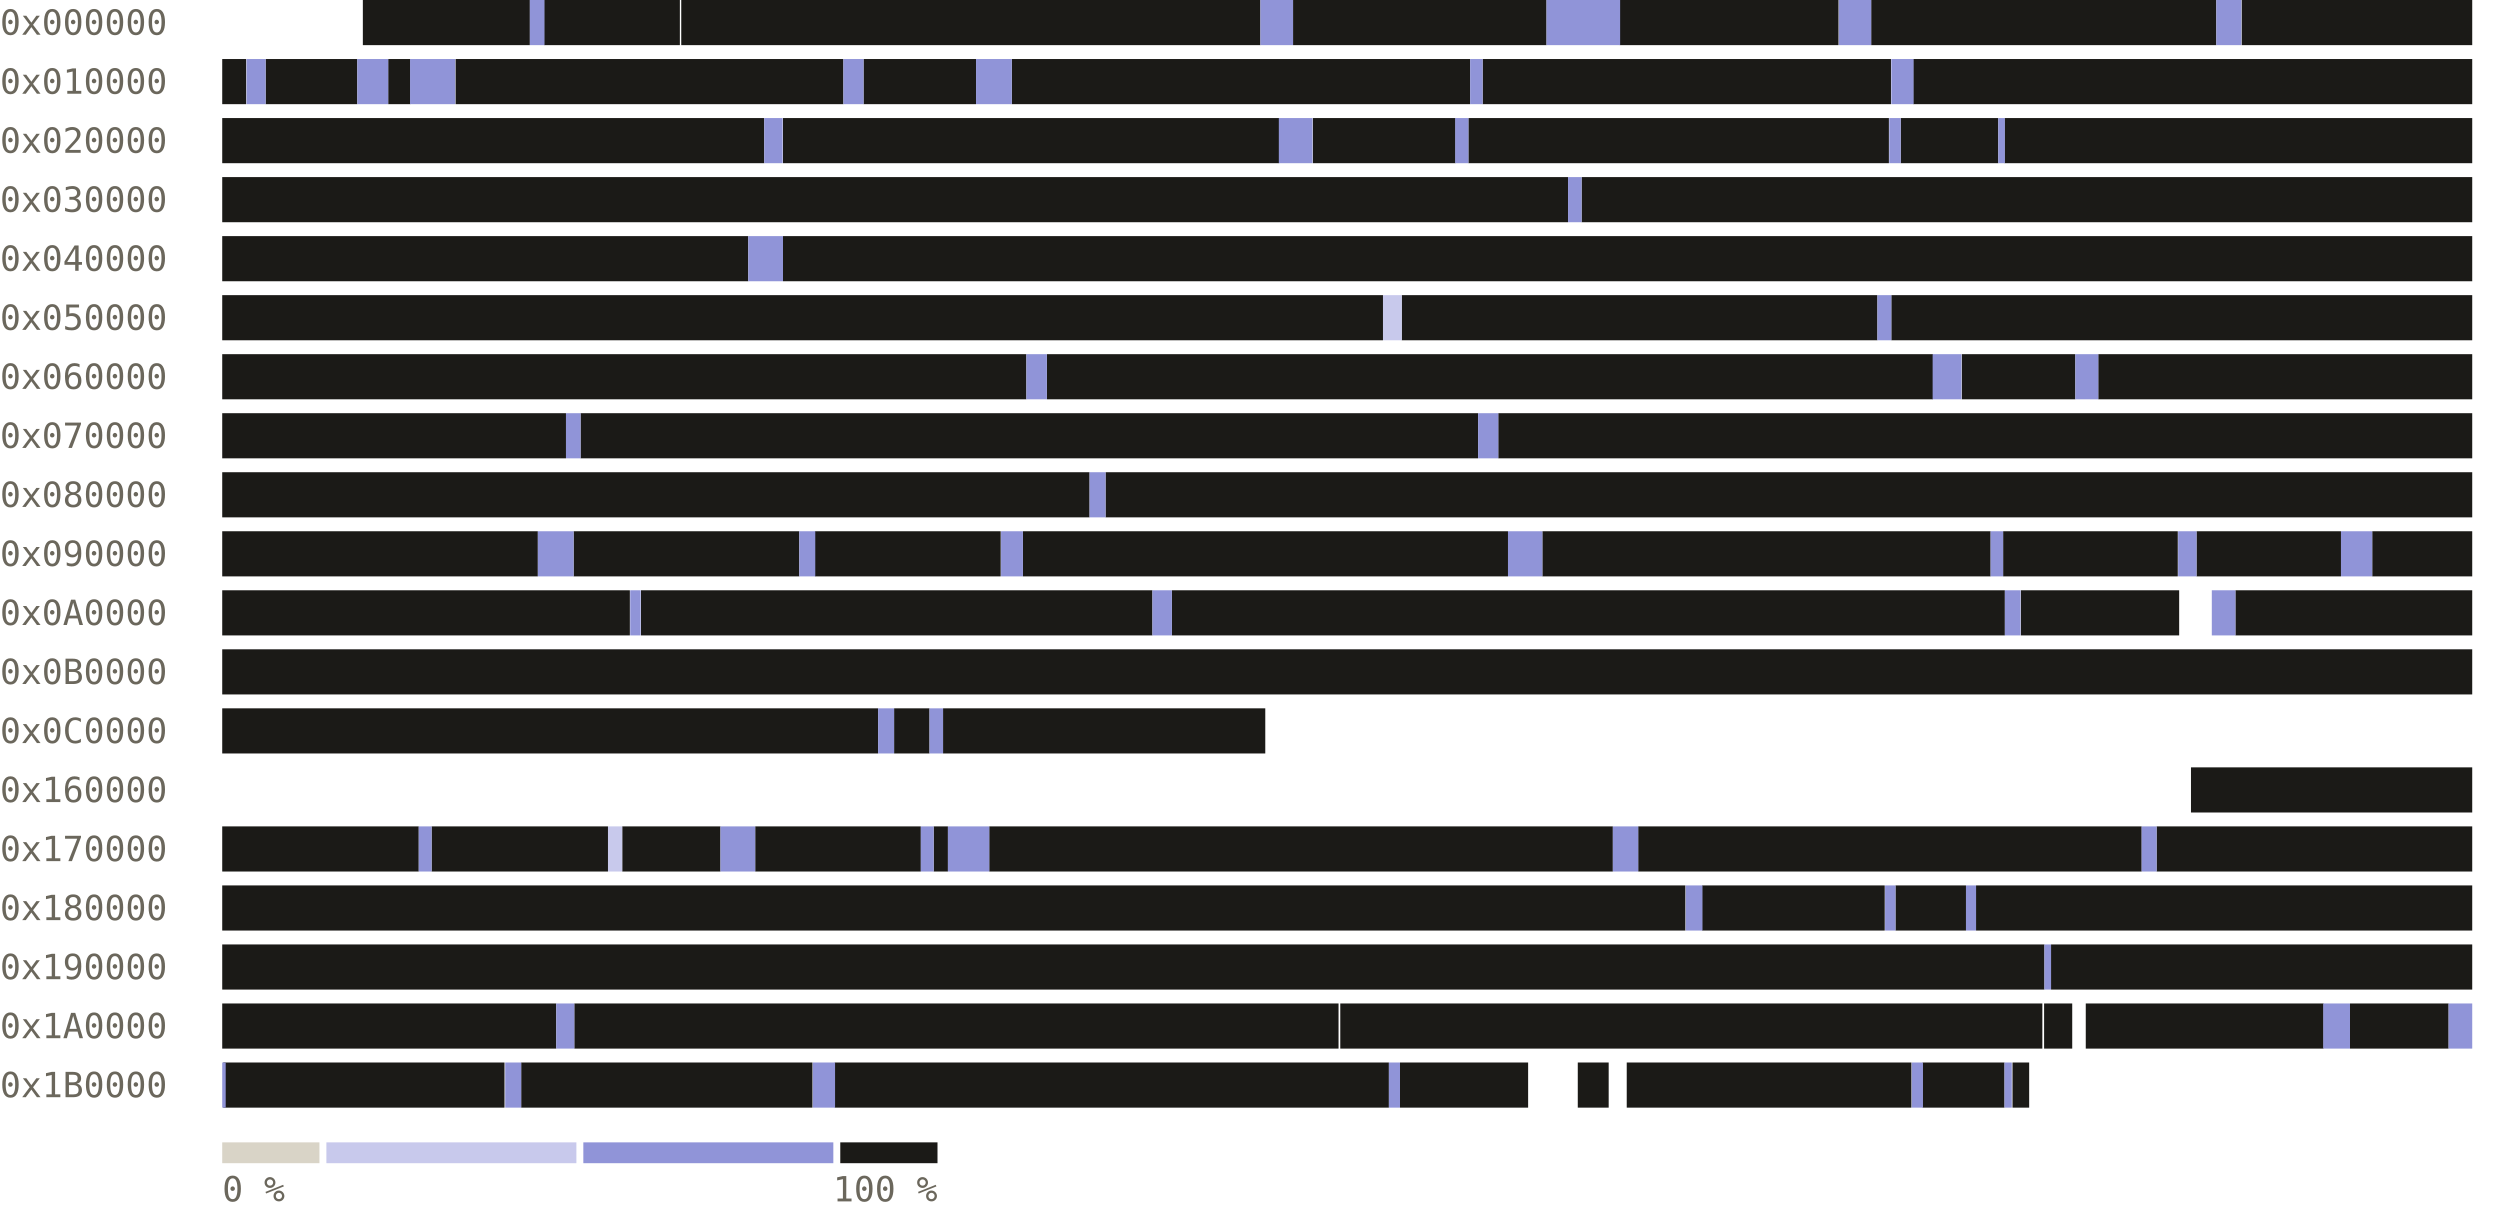
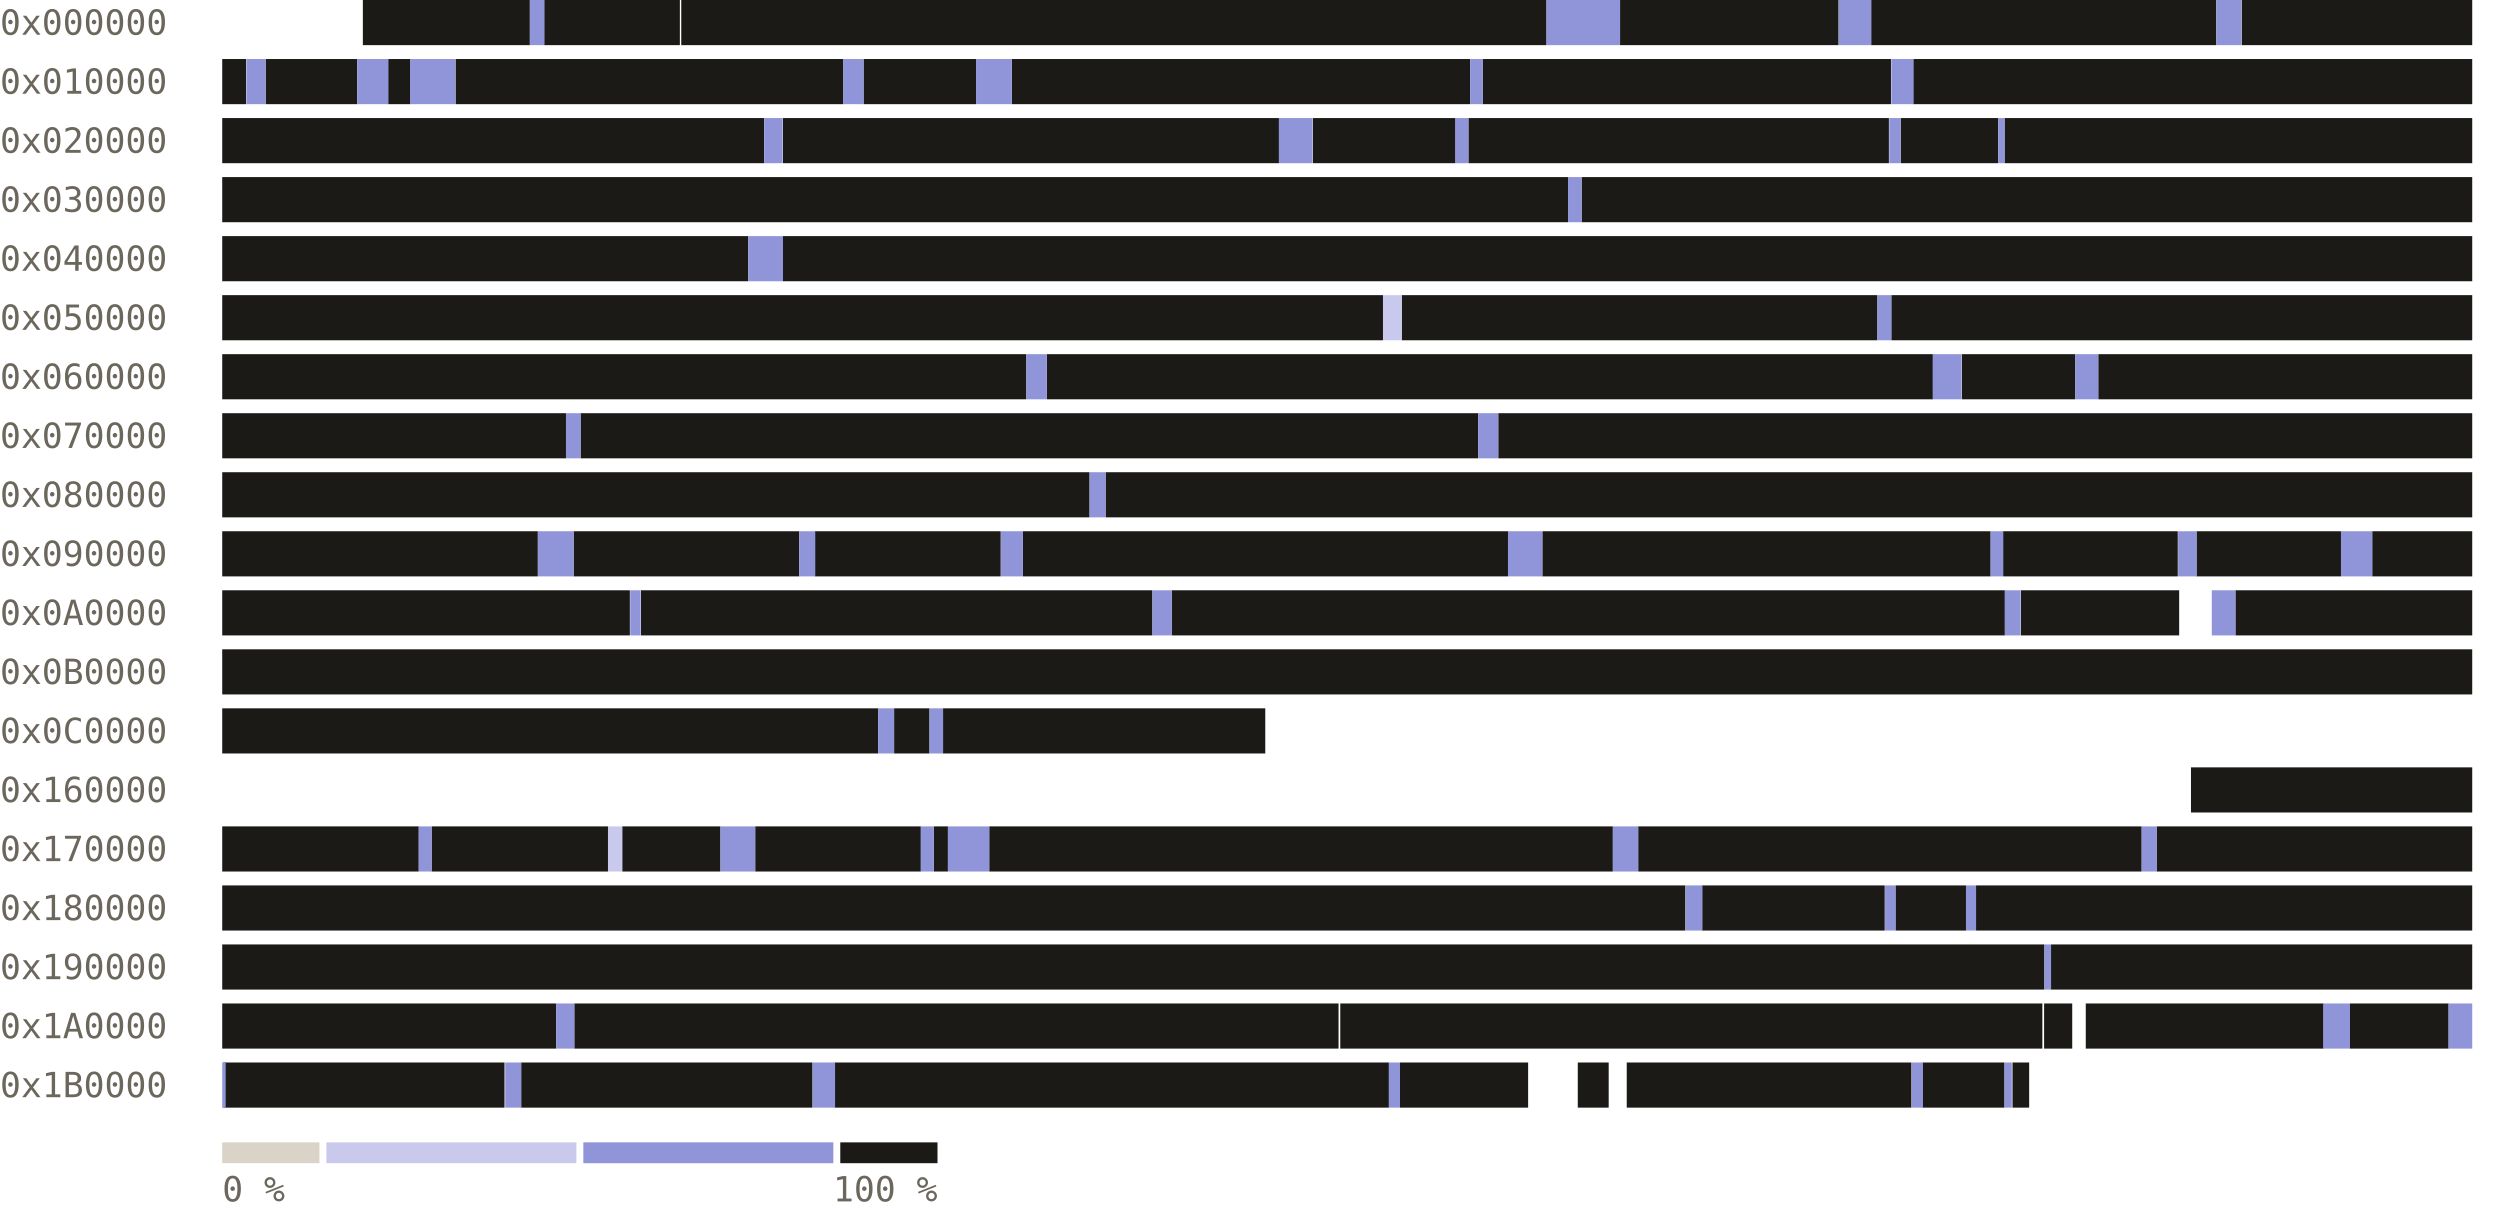
<svg xmlns="http://www.w3.org/2000/svg" viewBox="0 0 720 350" width="720" height="350">
  <style>text{font:10px monospace;fill:#6b675c}.q0{fill:#d9d4c7}.q1{fill:#e3e2f2}.q2{fill:#d6d6ef}.q3{fill:#c8c9ec}.q4{fill:#babce8}.q5{fill:#acafe4}.q6{fill:#9ea2df}.q7{fill:#9094d8}.q8{fill:#8186cf}.q9{fill:#7277c4}.q10{fill:#1b1a17}@media (prefers-color-scheme:dark){text{fill:#a8a293}.q0{fill:#4a463d}.q1{fill:#35375a}.q2{fill:#3c3f66}.q3{fill:#444772}.q4{fill:#4d517f}.q5{fill:#575b8c}.q6{fill:#62669a}.q7{fill:#6e72a8}.q8{fill:#7b7fb6}.q9{fill:#888cc4}.q10{fill:#d6d0bd}}</style>
  <text x="0" y="10">0x000000</text>
  <text x="0" y="27">0x010000</text>
  <text x="0" y="44">0x020000</text>
  <text x="0" y="61">0x030000</text>
  <text x="0" y="78">0x040000</text>
  <text x="0" y="95">0x050000</text>
  <text x="0" y="112">0x060000</text>
  <text x="0" y="129">0x070000</text>
  <text x="0" y="146">0x080000</text>
  <text x="0" y="163">0x090000</text>
  <text x="0" y="180">0x0A0000</text>
  <text x="0" y="197">0x0B0000</text>
  <text x="0" y="214">0x0C0000</text>
  <text x="0" y="231">0x160000</text>
  <text x="0" y="248">0x170000</text>
  <text x="0" y="265">0x180000</text>
  <text x="0" y="282">0x190000</text>
  <text x="0" y="299">0x1A0000</text>
  <text x="0" y="316">0x1B0000</text>
-   <path class="q10" d="M104.5 0h48.1v13h-48.1zM156.7 0h39.1v13h-39.1zM196.2 0h166.8v13h-166.8zM372.4 0h73v13h-73zM466.5 0h63v13h-63zM538.9 0h99.4v13h-99.4zM645.6 0h66.4v13h-66.4zM64 17h6.9v13h-6.9zM76.5 17h26.4v13h-26.4zM111.8 17h6.4v13h-6.4zM131.2 17h111.7v13h-111.7zM248.7 17h32.4v13h-32.4zM291.4 17h132v13h-132zM427 17h117.6v13h-117.6zM551 17h161v13h-161zM64 34h156.1v13h-156.1zM225.5 34h142.9v13h-142.9zM378.1 34h41.1v13h-41.1zM422.9 34h121.1v13h-121.1zM547.4 34h28.1v13h-28.1zM577.3 34h134.7v13h-134.7zM64 51h387.6v13h-387.6zM455.5 51h256.5v13h-256.5zM64 68h151.5v13h-151.5zM225.5 68h486.5v13h-486.5zM64 85h334.3v13h-334.3zM403.7 85h137v13h-137zM544.7 85h167.3v13h-167.3zM64 102h231.6v13h-231.6zM301.5 102h255.2v13h-255.2zM565 102h32.7v13h-32.7zM604.3 102h107.7v13h-107.7zM64 119h99v13h-99zM167.2 119h258.5v13h-258.5zM431.5 119h280.5v13h-280.5zM64 136h249.8v13h-249.8zM318.4 136h393.6v13h-393.6zM64 153h90.9v13h-90.9zM165.2 153h65v13h-65zM234.7 153h53.5v13h-53.5zM294.6 153h139.7v13h-139.7zM444.2 153h129.1v13h-129.1zM576.9 153h50.3v13h-50.3zM632.6 153h41.6v13h-41.6zM683.2 153h28.8v13h-28.8zM64 170h117.4v13h-117.4zM184.6 170h147.3v13h-147.3zM337.5 170h239.9v13h-239.9zM582 170h45.6v13h-45.6zM643.8 170h68.2v13h-68.2zM64 187h648v13h-648zM64 204h188.9v13h-188.9zM257.5 204h10.2v13h-10.2zM271.6 204h92.8v13h-92.8zM631 221h81v13h-81zM64 238h56.6v13h-56.6zM124.3 238h50.8v13h-50.8zM179.2 238h28.3v13h-28.3zM217.5 238h47.7v13h-47.7zM268.9 238h4.1v13h-4.1zM284.9 238h179.6v13h-179.6zM471.8 238h145v13h-145zM621.1 238h90.9v13h-90.9zM64 255h421.4v13h-421.4zM490.2 255h52.6v13h-52.6zM545.9 255h20.3v13h-20.3zM569.1 255h142.9v13h-142.9zM64 272h524.8v13h-524.8zM590.7 272h121.3v13h-121.3zM64 289h96.2v13h-96.2zM165.4 289h220.1v13h-220.1zM386 289h202.2v13h-202.2zM588.7 289h8.1v13h-8.1zM600.7 289h68.5v13h-68.5zM676.8 289h28.4v13h-28.4zM64.3 306h81v13h-81zM150.1 306h83.9v13h-83.9zM240.4 306h159.6v13h-159.6zM403.2 306h36.9v13h-36.9zM454.4 306h8.9v13h-8.9zM468.5 306h82v13h-82zM553.7 306h23.6v13h-23.6zM579.6 306h4.8v13h-4.8z" />
-   <path class="q7" d="M152.6 0h4.2v13h-4.2zM363 0h9.4v13h-9.4zM445.4 0h21.2v13h-21.2zM529.6 0h9.3v13h-9.3zM638.3 0h7.2v13h-7.2zM71 17h5.5v13h-5.5zM102.9 17h8.9v13h-8.9zM118.1 17h13v13h-13zM242.9 17h5.8v13h-5.8zM281.1 17h10.3v13h-10.3zM423.4 17h3.6v13h-3.6zM544.7 17h6.4v13h-6.4zM220.1 34h5.3v13h-5.3zM368.3 34h9.7v13h-9.7zM419.1 34h3.8v13h-3.8zM544.1 34h3.3v13h-3.3zM575.5 34h1.9v13h-1.9zM451.6 51h3.9v13h-3.9zM215.5 68h10v13h-10zM540.7 85h4v13h-4zM295.6 102h5.9v13h-5.9zM556.6 102h8.3v13h-8.3zM597.7 102h6.6v13h-6.6zM163 119h4.2v13h-4.2zM425.7 119h5.8v13h-5.8zM313.8 136h4.6v13h-4.6zM154.9 153h10.3v13h-10.3zM230.2 153h4.6v13h-4.6zM288.3 153h6.3v13h-6.3zM434.3 153h9.9v13h-9.9zM573.3 153h3.6v13h-3.6zM627.3 153h5.3v13h-5.3zM674.2 153h9v13h-9zM181.5 170h3v13h-3zM331.9 170h5.6v13h-5.6zM577.4 170h4.5v13h-4.5zM637 170h6.8v13h-6.8zM252.9 204h4.6v13h-4.6zM267.7 204h3.9v13h-3.9zM120.6 238h3.7v13h-3.7zM207.5 238h10v13h-10zM265.2 238h3.7v13h-3.7zM273 238h11.9v13h-11.9zM464.5 238h7.3v13h-7.3zM616.8 238h4.3v13h-4.3zM485.5 255h4.8v13h-4.8zM542.9 255h3v13h-3zM566.2 255h2.9v13h-2.9zM588.8 272h1.9v13h-1.9zM160.2 289h5.2v13h-5.2zM669.1 289h7.7v13h-7.7zM705.2 289h6.8v13h-6.8zM64 306h1v13h-1zM145.5 306h4.6v13h-4.6zM234.1 306h6.4v13h-6.4zM400 306h3.2v13h-3.2zM550.6 306h3.2v13h-3.2zM577.3 306h2.1v13h-2.1z" />
+   <path class="q10" d="M104.5 0h48.1v13h-48.1zM156.7 0h39.1v13h-39.1zM196.2 0h249.2v13h-249.2zM466.5 0h63v13h-63zM538.9 0h99.4v13h-99.4zM645.6 0h66.4v13h-66.4zM64 17h6.9v13h-6.9zM76.5 17h26.4v13h-26.4zM111.8 17h6.4v13h-6.4zM131.2 17h111.7v13h-111.7zM248.7 17h32.4v13h-32.4zM291.4 17h132v13h-132zM427 17h117.6v13h-117.6zM551 17h161v13h-161zM64 34h156.1v13h-156.1zM225.5 34h142.9v13h-142.9zM378.1 34h41.1v13h-41.1zM422.9 34h121.1v13h-121.1zM547.4 34h28.1v13h-28.1zM577.3 34h134.7v13h-134.7zM64 51h387.6v13h-387.6zM455.5 51h256.5v13h-256.5zM64 68h151.5v13h-151.5zM225.5 68h486.5v13h-486.5zM64 85h334.3v13h-334.3zM403.7 85h137v13h-137zM544.7 85h167.3v13h-167.3zM64 102h231.6v13h-231.6zM301.5 102h255.2v13h-255.2zM565 102h32.7v13h-32.7zM604.3 102h107.7v13h-107.7zM64 119h99v13h-99zM167.2 119h258.5v13h-258.5zM431.5 119h280.5v13h-280.5zM64 136h249.8v13h-249.8zM318.4 136h393.6v13h-393.6zM64 153h90.9v13h-90.9zM165.2 153h65v13h-65zM234.7 153h53.5v13h-53.5zM294.6 153h139.7v13h-139.7zM444.2 153h129.1v13h-129.1zM576.9 153h50.3v13h-50.3zM632.6 153h41.6v13h-41.6zM683.2 153h28.8v13h-28.8zM64 170h117.4v13h-117.4zM184.6 170h147.3v13h-147.3zM337.5 170h239.9v13h-239.9zM582 170h45.6v13h-45.6zM643.8 170h68.2v13h-68.2zM64 187h648v13h-648zM64 204h188.9v13h-188.9zM257.5 204h10.2v13h-10.2zM271.6 204h92.8v13h-92.8zM631 221h81v13h-81zM64 238h56.6v13h-56.6zM124.3 238h50.8v13h-50.8zM179.2 238h28.3v13h-28.3zM217.5 238h47.7v13h-47.7zM268.9 238h4.1v13h-4.1zM284.9 238h179.6v13h-179.6zM471.8 238h145v13h-145zM621.1 238h90.9v13h-90.9zM64 255h421.4v13h-421.4zM490.2 255h52.6v13h-52.6zM545.9 255h20.3v13h-20.3zM569.1 255h142.9v13h-142.9zM64 272h524.8v13h-524.8zM590.7 272h121.3v13h-121.3zM64 289h96.2v13h-96.2zM165.4 289h220.1v13h-220.1zM386 289h202.2v13h-202.2zM588.7 289h8.1v13h-8.1zM600.7 289h68.5v13h-68.5zM676.8 289h28.4v13h-28.4zM64.3 306h81v13h-81zM150.1 306h83.9v13h-83.9zM240.4 306h159.6v13h-159.6zM403.2 306h36.9v13h-36.9zM454.4 306h8.9v13h-8.9zM468.5 306h82v13h-82zM553.7 306h23.6v13h-23.6zM579.6 306h4.8v13h-4.8z" />
+   <path class="q7" d="M152.6 0h4.2v13h-4.2zM445.4 0h21.2v13h-21.2zM529.6 0h9.3v13h-9.3zM638.3 0h7.2v13h-7.2zM71 17h5.5v13h-5.5zM102.9 17h8.9v13h-8.9zM118.1 17h13v13h-13zM242.9 17h5.8v13h-5.8zM281.1 17h10.3v13h-10.3zM423.4 17h3.6v13h-3.6zM544.7 17h6.4v13h-6.4zM220.1 34h5.3v13h-5.3zM368.3 34h9.7v13h-9.7zM419.1 34h3.8v13h-3.8zM544.1 34h3.3v13h-3.3zM575.5 34h1.9v13h-1.9zM451.6 51h3.9v13h-3.9zM215.5 68h10v13h-10zM540.7 85h4v13h-4zM295.6 102h5.9v13h-5.9zM556.6 102h8.3v13h-8.3zM597.7 102h6.6v13h-6.6zM163 119h4.2v13h-4.2zM425.7 119h5.8v13h-5.8zM313.8 136h4.6v13h-4.6zM154.9 153h10.3v13h-10.3zM230.2 153h4.6v13h-4.6zM288.3 153h6.3v13h-6.3zM434.3 153h9.9v13h-9.9zM573.3 153h3.6v13h-3.6zM627.3 153h5.3v13h-5.3zM674.2 153h9v13h-9zM181.5 170h3v13h-3zM331.9 170h5.6v13h-5.6zM577.4 170h4.5v13h-4.5zM637 170h6.8v13h-6.8zM252.9 204h4.6v13h-4.6zM267.7 204h3.9v13h-3.9zM120.6 238h3.7v13h-3.7zM207.5 238h10v13h-10zM265.2 238h3.7v13h-3.7zM273 238h11.9v13h-11.9zM464.5 238h7.3v13h-7.3zM616.8 238h4.3v13h-4.3zM485.5 255h4.8v13h-4.8zM542.9 255h3v13h-3zM566.2 255h2.9v13h-2.9zM588.8 272h1.9v13h-1.9zM160.2 289h5.2v13h-5.2zM669.1 289h7.7v13h-7.7zM705.2 289h6.8v13h-6.8zM64 306h1v13h-1zM145.5 306h4.6v13h-4.6zM234.1 306h6.4v13h-6.4zM400 306h3.2v13h-3.2zM550.6 306h3.2v13h-3.2zM577.3 306h2.1v13h-2.1z" />
  <path class="q3" d="M398.3 85h5.4v13h-5.4zM175.1 238h4.1v13h-4.1z" />
  <rect class="q0" x="64" y="329" width="28" height="6" />
  <rect class="q3" x="94" y="329" width="72" height="6" />
  <rect class="q7" x="168" y="329" width="72" height="6" />
  <rect class="q10" x="242" y="329" width="28" height="6" />
  <text x="64" y="346">0 %</text>
  <text x="270" y="346" text-anchor="end">100 %</text>
</svg>
